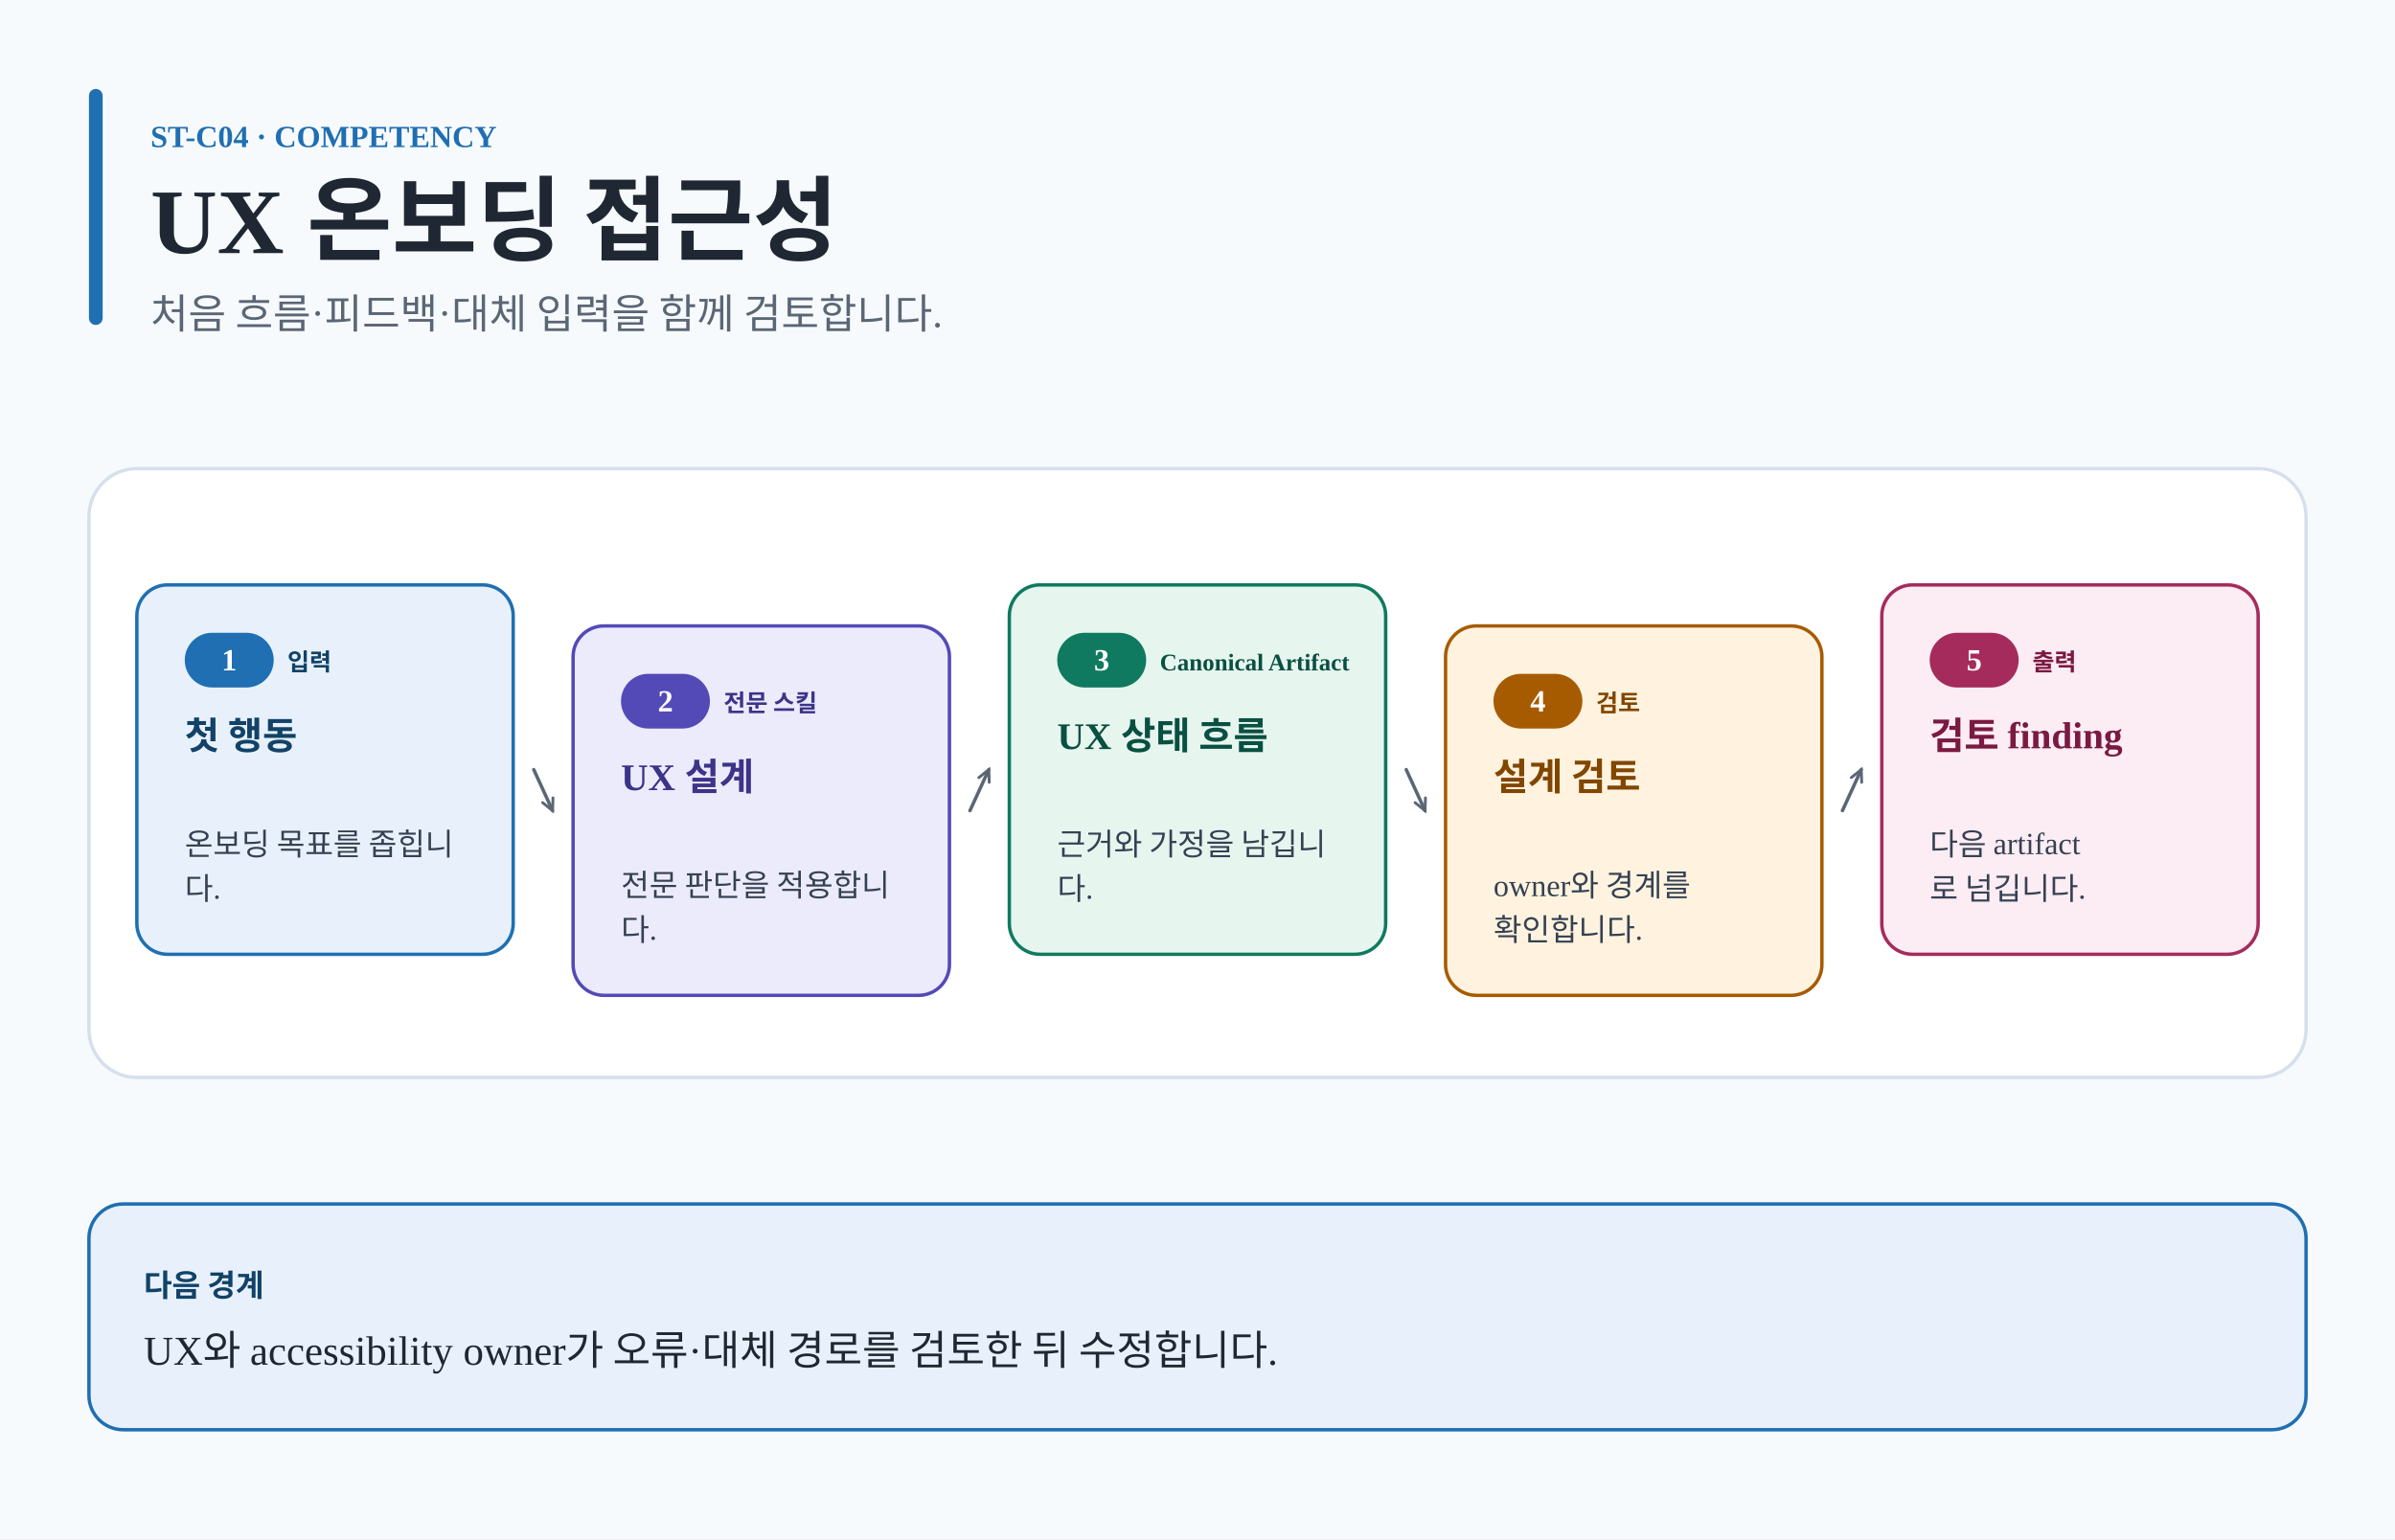
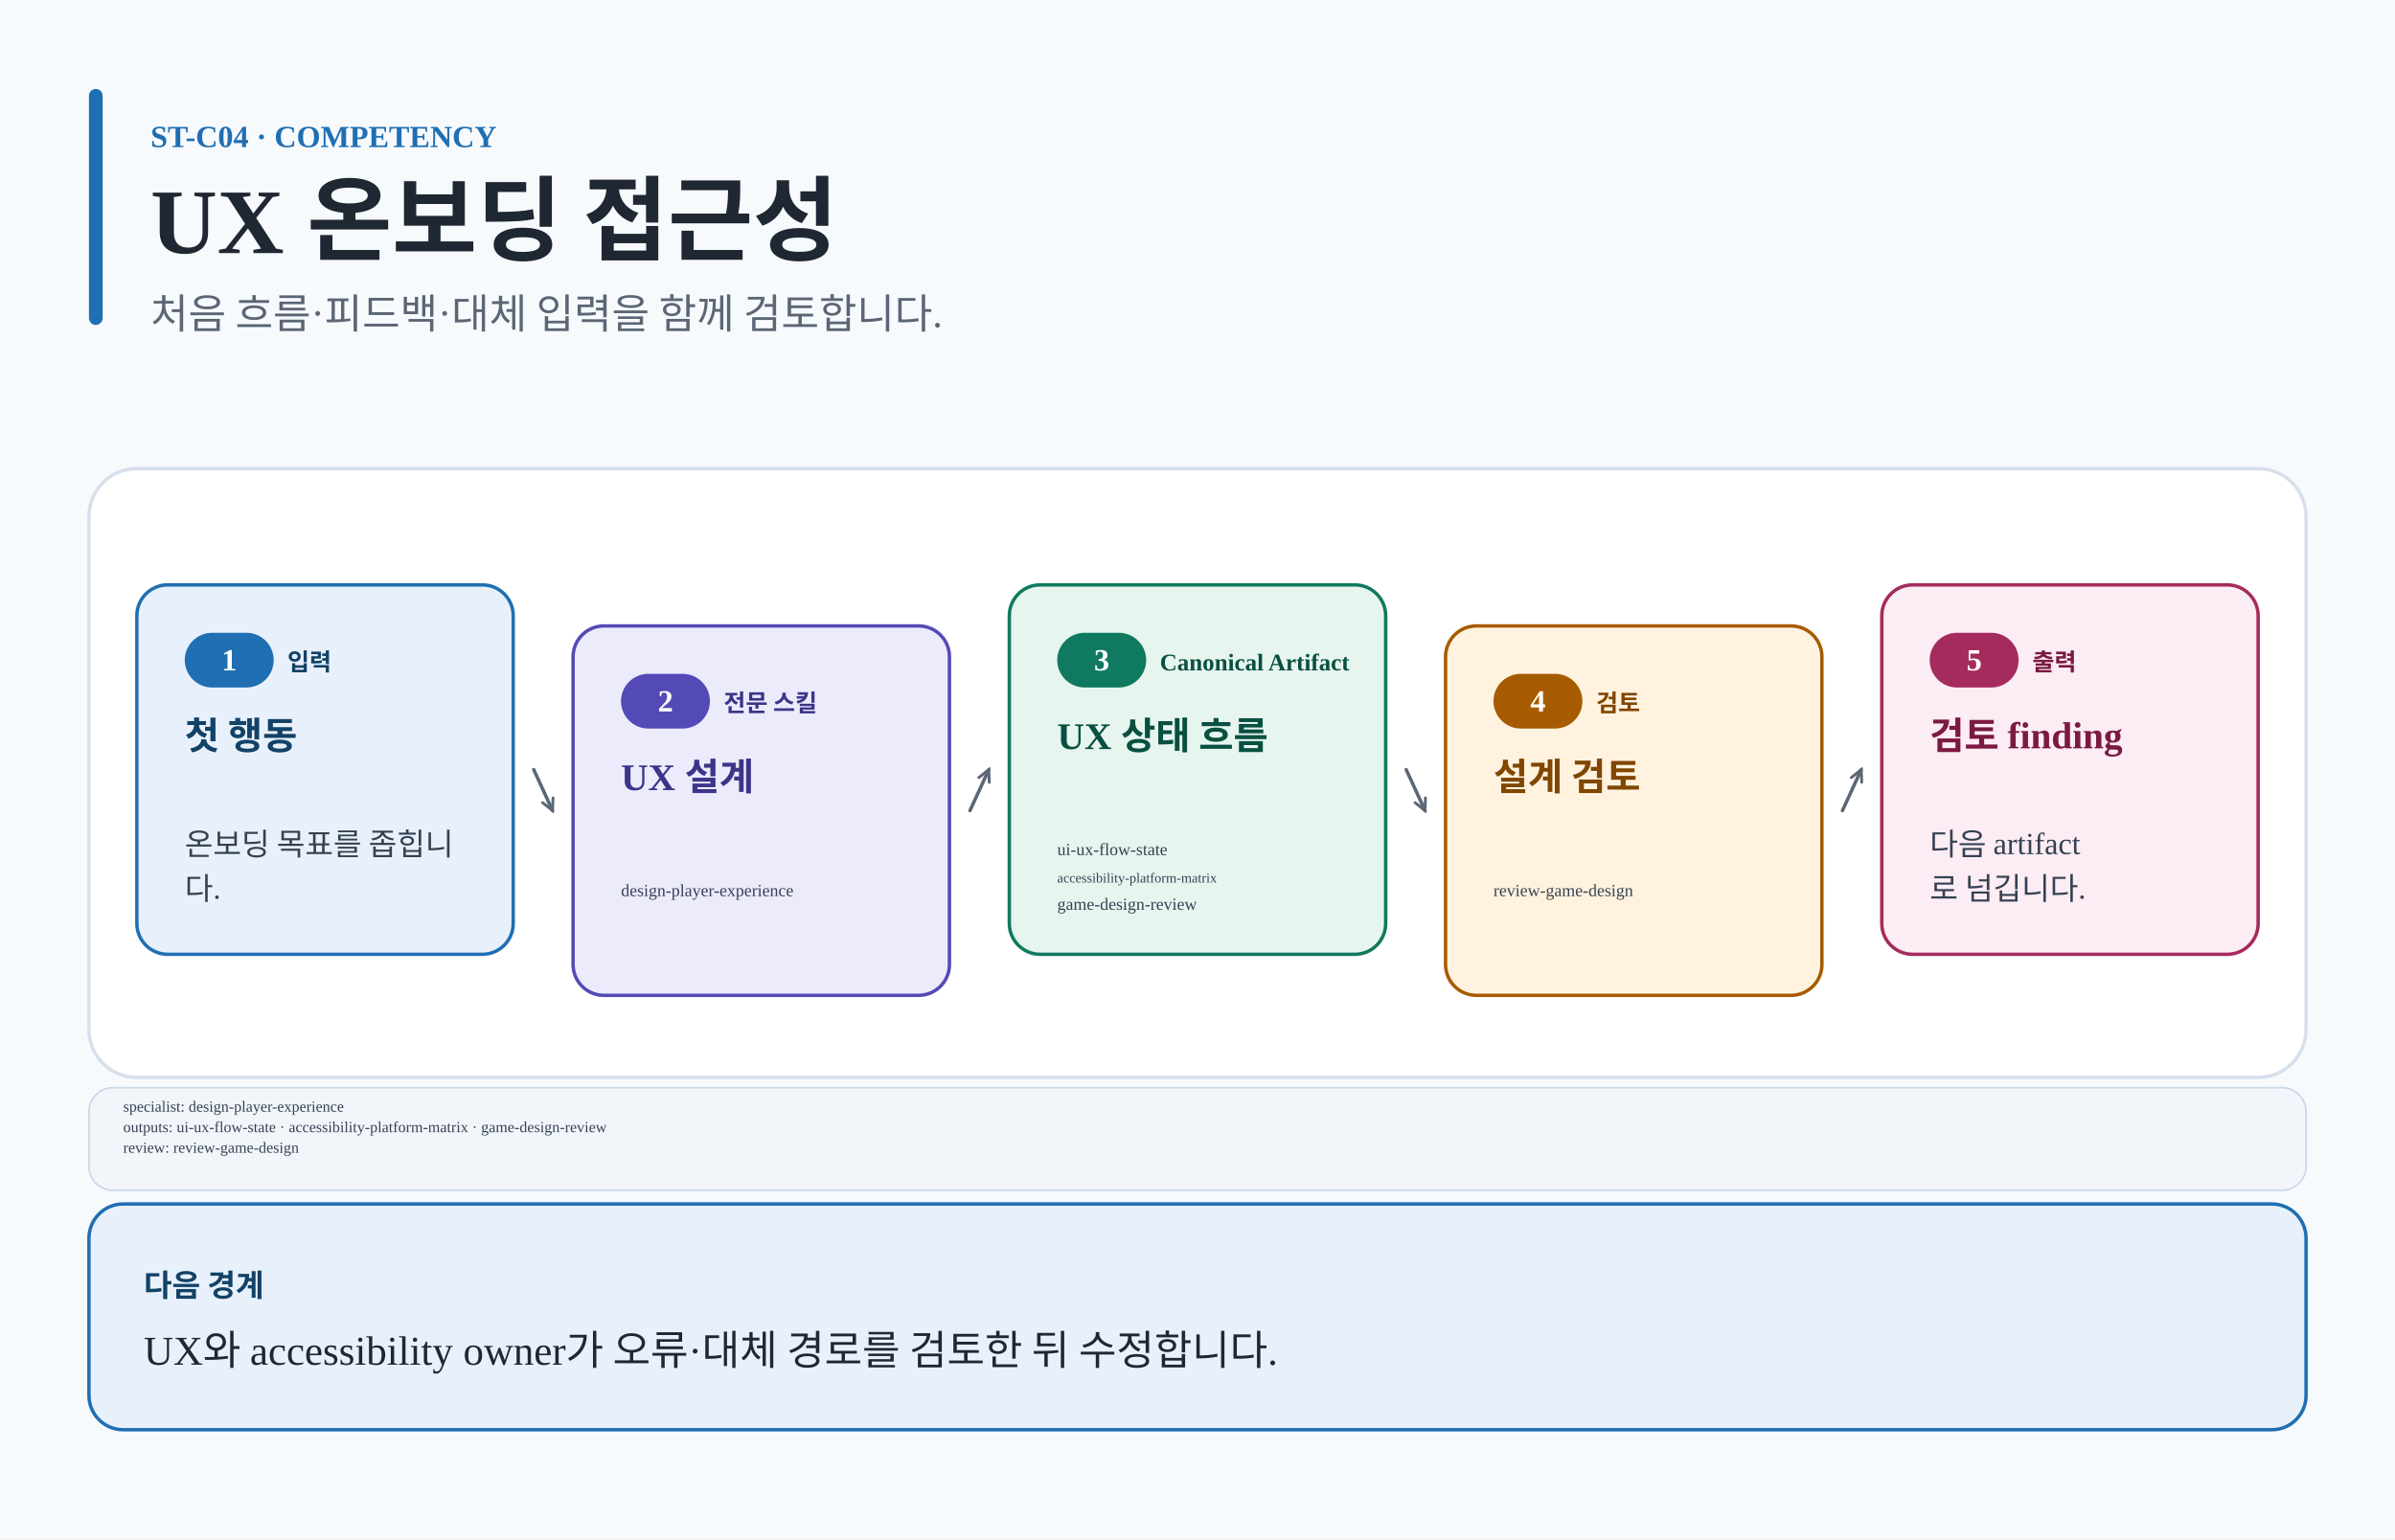
<svg xmlns="http://www.w3.org/2000/svg" viewBox="0 0 1400 900" width="1400" height="900" role="img" aria-label="UI UX 온보딩과 접근성 검토의 흐름">
  <defs>
    <marker id="open-arrow" viewBox="0 0 12 12" refX="10" refY="6" markerWidth="10" markerHeight="10" markerUnits="userSpaceOnUse" orient="auto">
      <path d="M 2 2 L 10 6 L 2 10" fill="none" stroke="#5B6675" stroke-width="2" stroke-linecap="round" />
    </marker>
  </defs>
  <rect width="1400" height="900" fill="#F7FAFD" />
  <rect x="52" y="52" width="8" height="138" rx="4" fill="#1F6FB2" />
  <text x="88" y="86" fill="#1F6FB2" font-size="18" font-weight="700">ST-C04 · COMPETENCY</text>
  <text x="88" y="148" fill="#1F2733" font-size="54" font-weight="700">UX 온보딩 접근성</text>
  <text x="88" y="192" fill="#5B6675" font-size="24">처음 흐름·피드백·대체 입력을 함께 검토합니다.</text>
  <rect x="52" y="274" width="1296" height="356" rx="28" fill="#FFFFFF" stroke="#D6E0EC" stroke-width="2" />
  <path d="M 312 450 L 323 474" fill="none" stroke="#5B6675" stroke-width="2" stroke-linecap="round" marker-end="url(#open-arrow)" />
  <path d="M 567 474 L 578 450" fill="none" stroke="#5B6675" stroke-width="2" stroke-linecap="round" marker-end="url(#open-arrow)" />
  <path d="M 822 450 L 833 474" fill="none" stroke="#5B6675" stroke-width="2" stroke-linecap="round" marker-end="url(#open-arrow)" />
  <path d="M 1077 474 L 1088 450" fill="none" stroke="#5B6675" stroke-width="2" stroke-linecap="round" marker-end="url(#open-arrow)" />
  <g aria-label="읽기 순서 1: 첫 행동">
    <rect x="80" y="342" width="220" height="216" rx="18" fill="#E8F1FB" stroke="#1F6FB2" stroke-width="2" />
    <rect x="108" y="370" width="52" height="32" rx="16" fill="#1F6FB2" />
    <text x="134" y="392" text-anchor="middle" fill="#FFFFFF" font-size="18" font-weight="700">1</text>
    <text x="168" y="392" fill="#124267" font-size="14" font-weight="700">입력</text>
    <text x="108" y="438" fill="#124267" font-size="22" font-weight="700">첫 행동</text>
    <text x="108" y="500" fill="#354152" font-size="18" font-weight="400">온보딩 목표를 좁힙니</text>
    <text x="108" y="526" fill="#354152" font-size="18" font-weight="400">다.</text>
  </g>
  <g aria-label="읽기 순서 2: UX 설계">
    <rect x="335" y="366" width="220" height="216" rx="18" fill="#ECEBFB" stroke="#534AB7" stroke-width="2" />
    <rect x="363" y="394" width="52" height="32" rx="16" fill="#534AB7" />
    <text x="389" y="416" text-anchor="middle" fill="#FFFFFF" font-size="18" font-weight="700">2</text>
    <text x="423" y="416" fill="#3C3489" font-size="14" font-weight="700">전문 스킬</text>
    <text x="363" y="462" fill="#3C3489" font-size="22" font-weight="700">UX 설계</text>
-     <text x="363" y="524" fill="#354152" font-size="18" font-weight="400">전문 판단을 적용합니</text>
-     <text x="363" y="550" fill="#354152" font-size="18" font-weight="400">다.</text>
+     <text x="363" y="524" fill="#354152" font-size="10" textLength="164" lengthAdjust="spacingAndGlyphs">design-player-experience</text>
  </g>
  <g aria-label="읽기 순서 3: UX 상태 흐름">
    <rect x="590" y="342" width="220" height="216" rx="18" fill="#E7F5EF" stroke="#0F7A5F" stroke-width="2" />
    <rect x="618" y="370" width="52" height="32" rx="16" fill="#0F7A5F" />
    <text x="644" y="392" text-anchor="middle" fill="#FFFFFF" font-size="18" font-weight="700">3</text>
    <text x="678" y="392" fill="#085041" font-size="14" font-weight="700">Canonical Artifact</text>
    <text x="618" y="438" fill="#085041" font-size="22" font-weight="700">UX 상태 흐름</text>
-     <text x="618" y="500" fill="#354152" font-size="18" font-weight="400">근거와 가정을 남깁니</text>
-     <text x="618" y="526" fill="#354152" font-size="18" font-weight="400">다.</text>
+     <text x="618" y="500" fill="#354152" font-size="10" textLength="164" lengthAdjust="spacingAndGlyphs">ui-ux-flow-state</text>
+     <text x="618" y="516" fill="#354152" font-size="8" textLength="164" lengthAdjust="spacingAndGlyphs">accessibility-platform-matrix</text>
+     <text x="618" y="532" fill="#354152" font-size="10" textLength="164" lengthAdjust="spacingAndGlyphs">game-design-review</text>
  </g>
  <g aria-label="읽기 순서 4: 설계 검토">
    <rect x="845" y="366" width="220" height="216" rx="18" fill="#FFF3DF" stroke="#A75B00" stroke-width="2" />
    <rect x="873" y="394" width="52" height="32" rx="16" fill="#A75B00" />
    <text x="899" y="416" text-anchor="middle" fill="#FFFFFF" font-size="18" font-weight="700">4</text>
    <text x="933" y="416" fill="#814600" font-size="14" font-weight="700">검토</text>
    <text x="873" y="462" fill="#814600" font-size="22" font-weight="700">설계 검토</text>
-     <text x="873" y="524" fill="#354152" font-size="18" font-weight="400">owner와 경계를 </text>
-     <text x="873" y="550" fill="#354152" font-size="18" font-weight="400">확인합니다.</text>
+     <text x="873" y="524" fill="#354152" font-size="10" textLength="164" lengthAdjust="spacingAndGlyphs">review-game-design</text>
  </g>
  <g aria-label="읽기 순서 5: 검토 finding">
    <rect x="1100" y="342" width="220" height="216" rx="18" fill="#FCECF3" stroke="#A52B5D" stroke-width="2" />
    <rect x="1128" y="370" width="52" height="32" rx="16" fill="#A52B5D" />
    <text x="1154" y="392" text-anchor="middle" fill="#FFFFFF" font-size="18" font-weight="700">5</text>
    <text x="1188" y="392" fill="#7A1942" font-size="14" font-weight="700">출력</text>
    <text x="1128" y="438" fill="#7A1942" font-size="22" font-weight="700">검토 finding</text>
    <text x="1128" y="500" fill="#354152" font-size="18" font-weight="400">다음 artifact</text>
    <text x="1128" y="526" fill="#354152" font-size="18" font-weight="400">로 넘깁니다.</text>
  </g>
+   <rect x="52" y="636" width="1296" height="60" rx="14" fill="#F2F6FB" stroke="#C9D8E8" stroke-width="1" />
+   <text x="72" y="650" fill="#354152" font-size="9">specialist: design-player-experience</text>
+   <text x="72" y="662" fill="#354152" font-size="9">outputs: ui-ux-flow-state · accessibility-platform-matrix · game-design-review</text>
+   <text x="72" y="674" fill="#354152" font-size="9">review: review-game-design</text>
  <rect x="52" y="704" width="1296" height="132" rx="20" fill="#E8F1FB" stroke="#1F6FB2" stroke-width="2" />
  <text x="84" y="758" fill="#124267" font-size="18" font-weight="700">다음 경계</text>
  <text x="84" y="798" fill="#1F2733" font-size="24">UX와 accessibility owner가 오류·대체 경로를 검토한 뒤 수정합니다.</text>
</svg>
